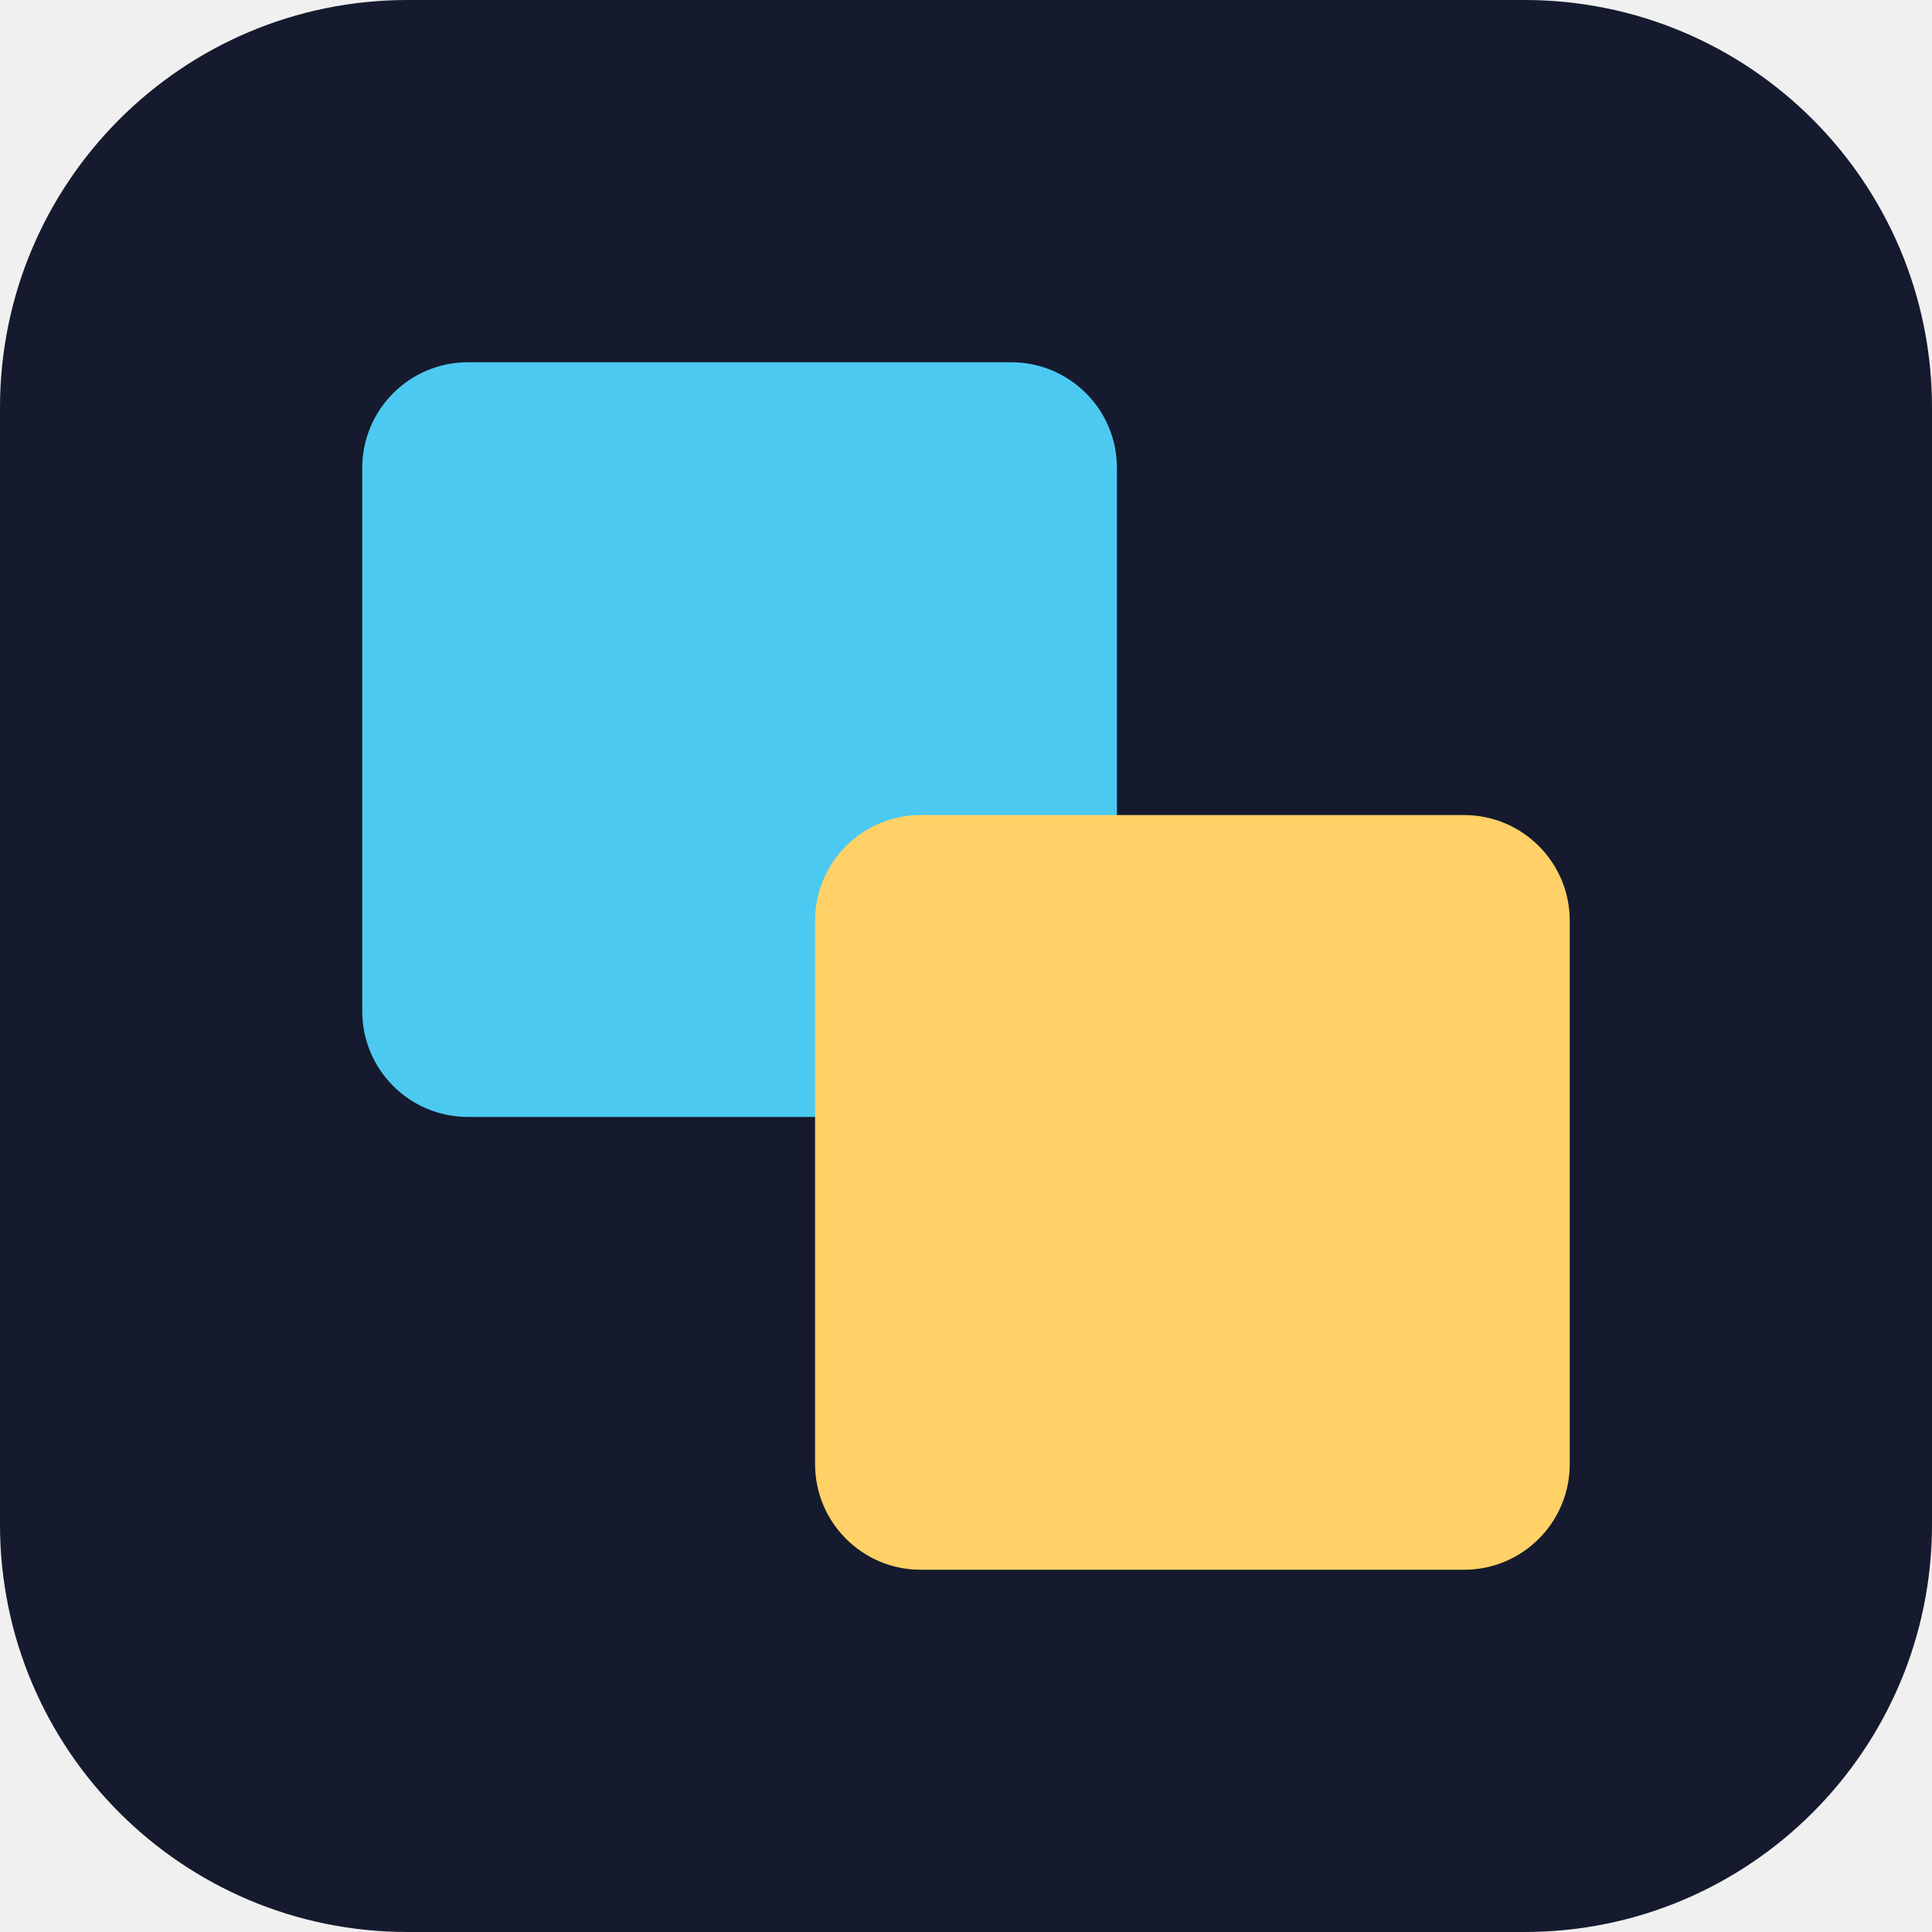
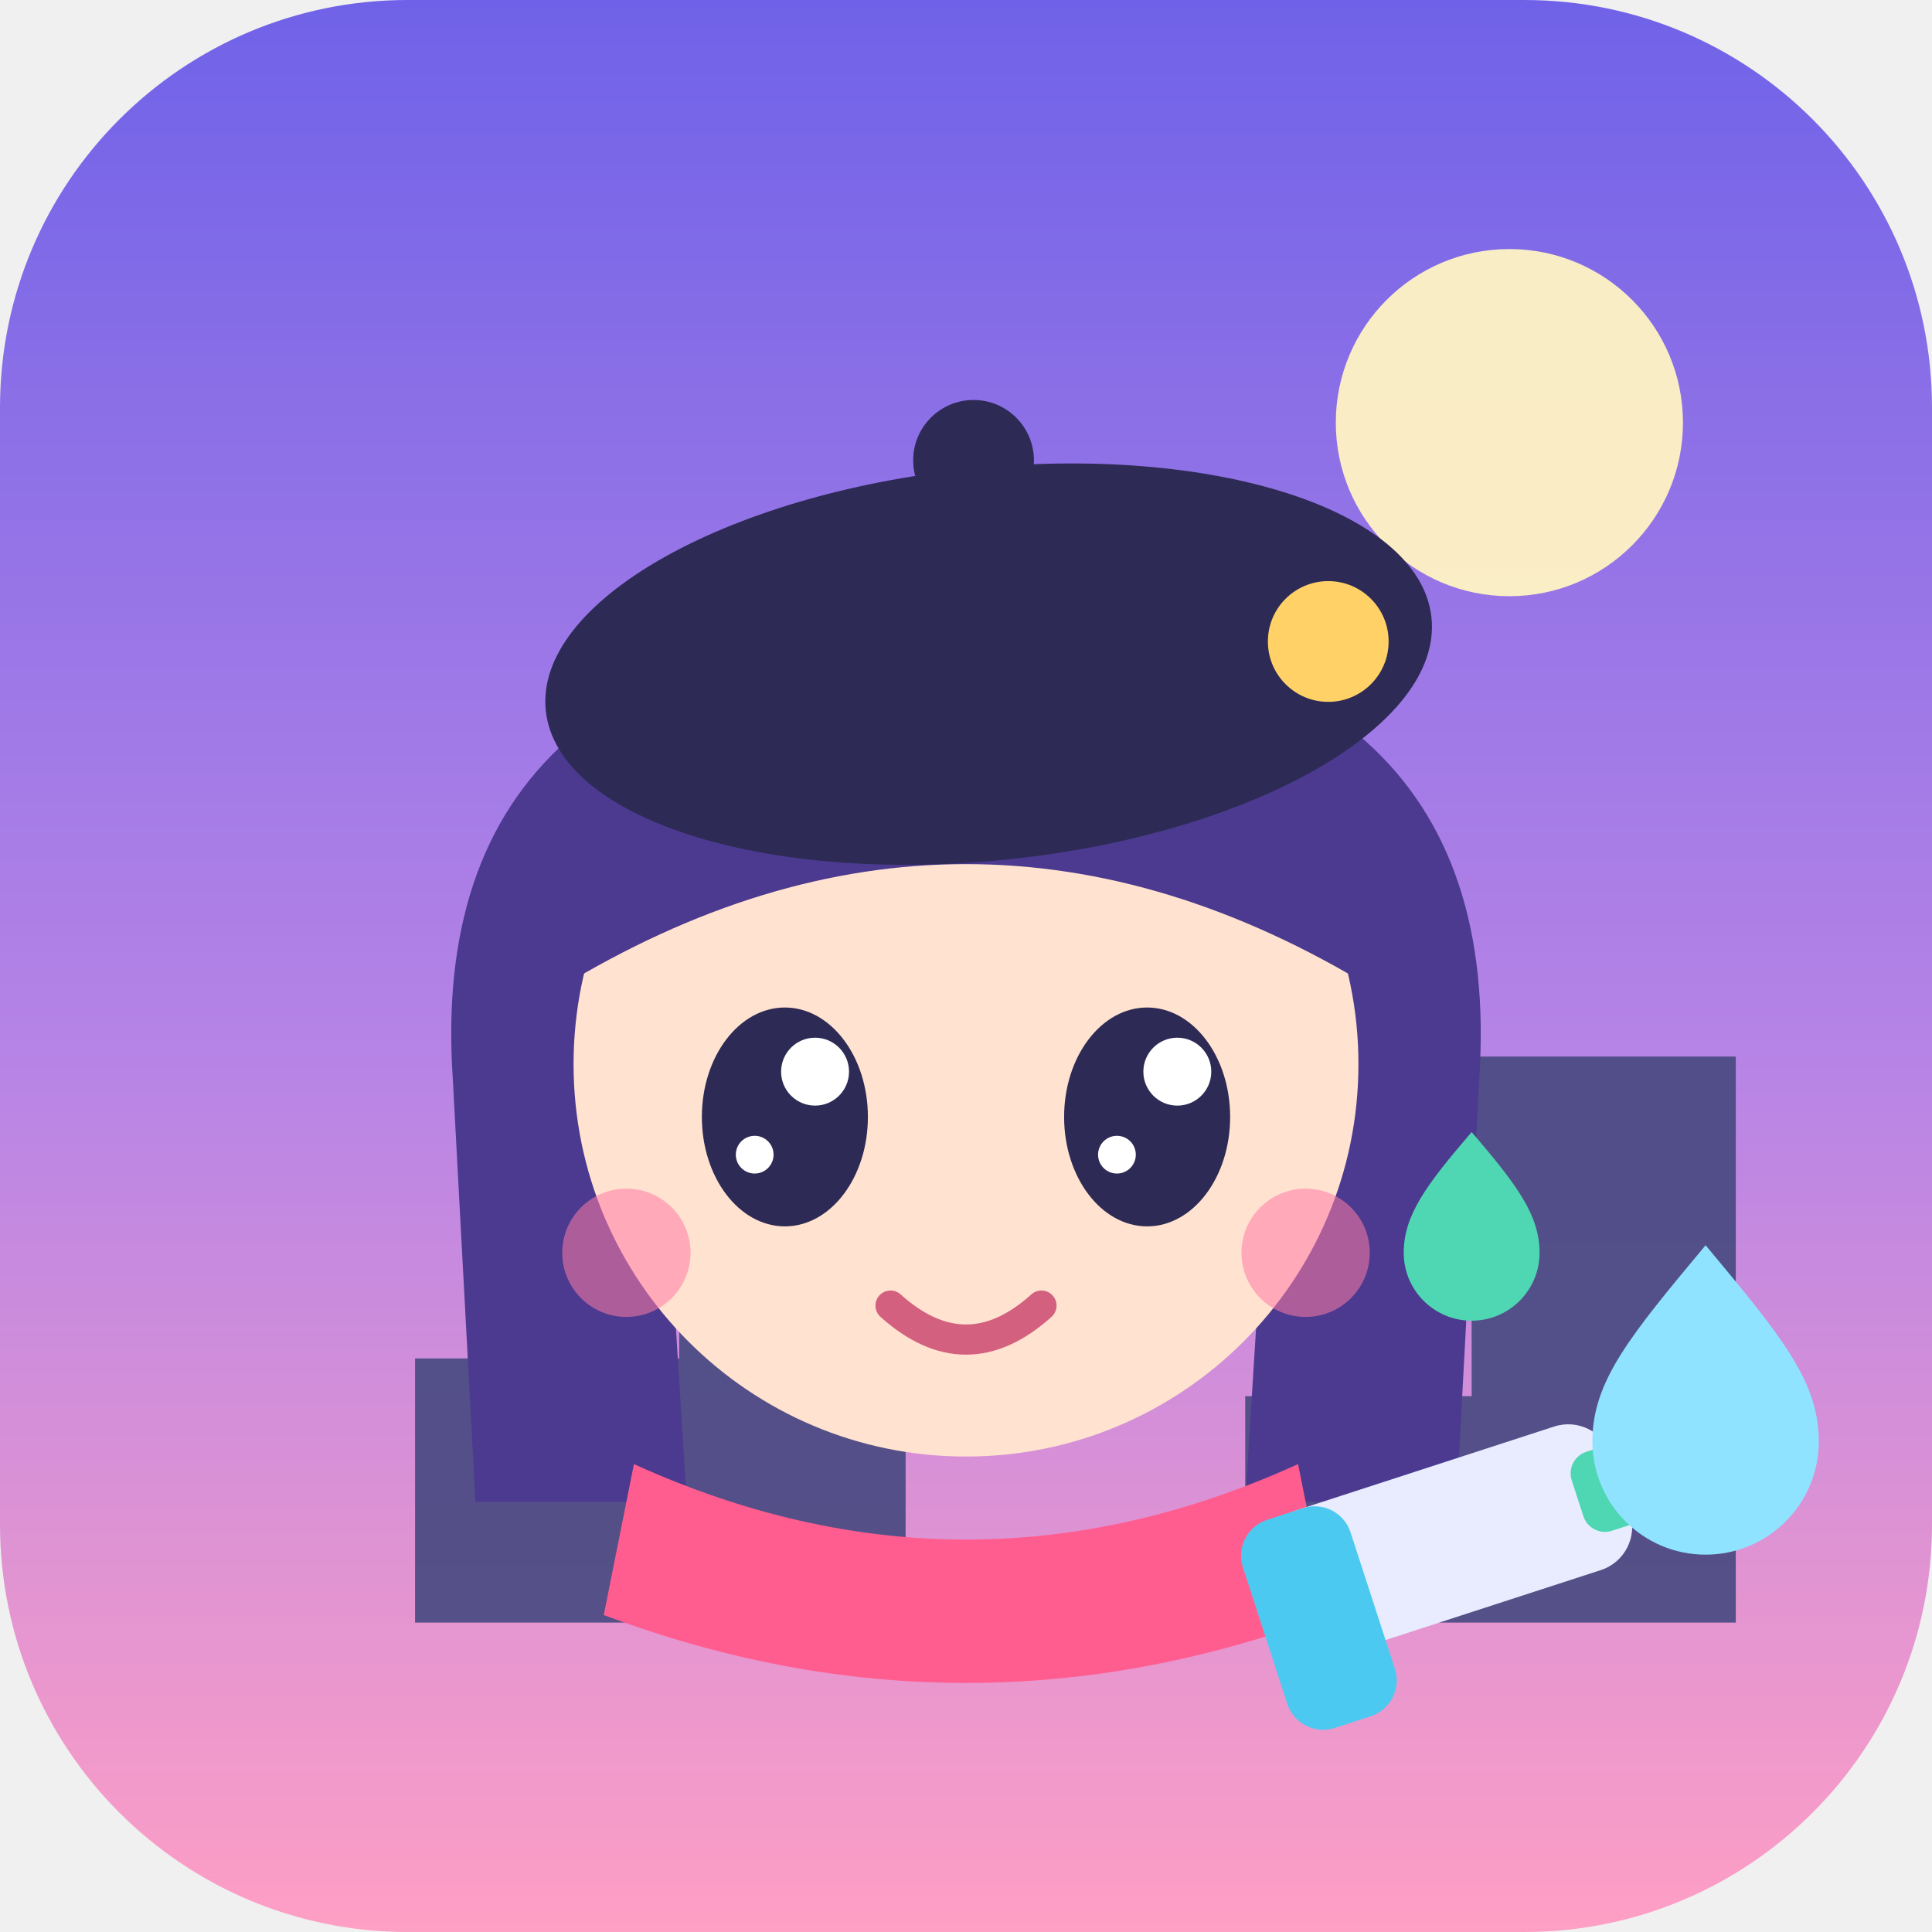
- <svg xmlns="http://www.w3.org/2000/svg" viewBox="0 0 512 512" width="512" height="512" role="img" aria-label="アプリの雛形">
-   <rect width="512" height="512" rx="108" fill="#151a2e" />
-   <rect x="96" y="96" width="200" height="200" rx="28" fill="#4cc9f0" />
-   <rect x="216" y="216" width="200" height="200" rx="28" fill="#ffd166" />
+ <svg xmlns="http://www.w3.org/2000/svg" viewBox="0 0 512 512" width="512" height="512" role="img" aria-label="スパイ・ミント">
+   <defs>
+     <linearGradient id="bg" x1="0" y1="0" x2="0" y2="1">
+       <stop offset="0" stop-color="#6f62e8" />
+       <stop offset="0.55" stop-color="#b784e6" />
+       <stop offset="1" stop-color="#ff9fc4" />
+     </linearGradient>
+   </defs>
+   <rect width="512" height="512" rx="108" fill="url(#bg)" />
+   <circle cx="400" cy="112" r="46" fill="#fff3c4" opacity="0.95" />
+   <path d="M0 430 h110 v-70 h70 v-40 h60 v110 h90 v-60 h60 v-90 h70 v150 H0z" fill="#46487f" opacity="0.9" />
+   <path d="M120 286 q-8 -118 136 -122 q144 4 136 122 l-6 112 h-56 l8 -128 h-164 l8 128 h-56z" fill="#4b3a8f" />
+   <circle cx="256" cy="282" r="104" fill="#ffe3d0" />
+   <path d="M148 262 q108 -66 216 0 q-6 -70 -108 -78 q-102 8 -108 78z" fill="#4b3a8f" />
+   <ellipse cx="262" cy="176" rx="118" ry="52" transform="rotate(-6 262 176)" fill="#2d2a55" />
+   <circle cx="258" cy="122" r="16" fill="#2d2a55" />
+   <circle cx="352" cy="170" r="16" fill="#ffd166" />
+   <ellipse cx="208" cy="296" rx="22" ry="29" fill="#2d2a55" />
+   <ellipse cx="304" cy="296" rx="22" ry="29" fill="#2d2a55" />
+   <circle cx="216" cy="284" r="9" fill="#fff" />
+   <circle cx="312" cy="284" r="9" fill="#fff" />
+   <circle cx="200" cy="306" r="5" fill="#fff" />
+   <circle cx="296" cy="306" r="5" fill="#fff" />
+   <circle cx="166" cy="332" r="17" fill="#ff7aa5" opacity="0.55" />
+   <circle cx="346" cy="332" r="17" fill="#ff7aa5" opacity="0.55" />
+   <path d="M236 346 q20 18 40 0" fill="none" stroke="#d4607f" stroke-width="8" stroke-linecap="round" />
+   <path d="M168 388 q88 40 176 0 l8 40 q-96 36 -192 0z" fill="#ff5d8f" />
+   <g transform="translate(332 404) rotate(-18)">
+     <rect x="0" y="0" width="96" height="40" rx="12" fill="#e9ecff" />
+     <rect x="-6" y="0" width="30" height="58" rx="10" fill="#4cc9f0" />
+     <rect x="84" y="9" width="22" height="22" rx="6" fill="#4fd6b2" />
+   </g>
+   <path d="M452 330 c20 24 30 36 30 52 a30 30 0 0 1 -60 0 c0 -16 10 -28 30 -52z" fill="#8fe3ff" />
+   <path d="M390 300 c12 14 18 22 18 32 a18 18 0 0 1 -36 0 c0 -10 6 -18 18 -32z" fill="#4fd6b2" />
</svg>
